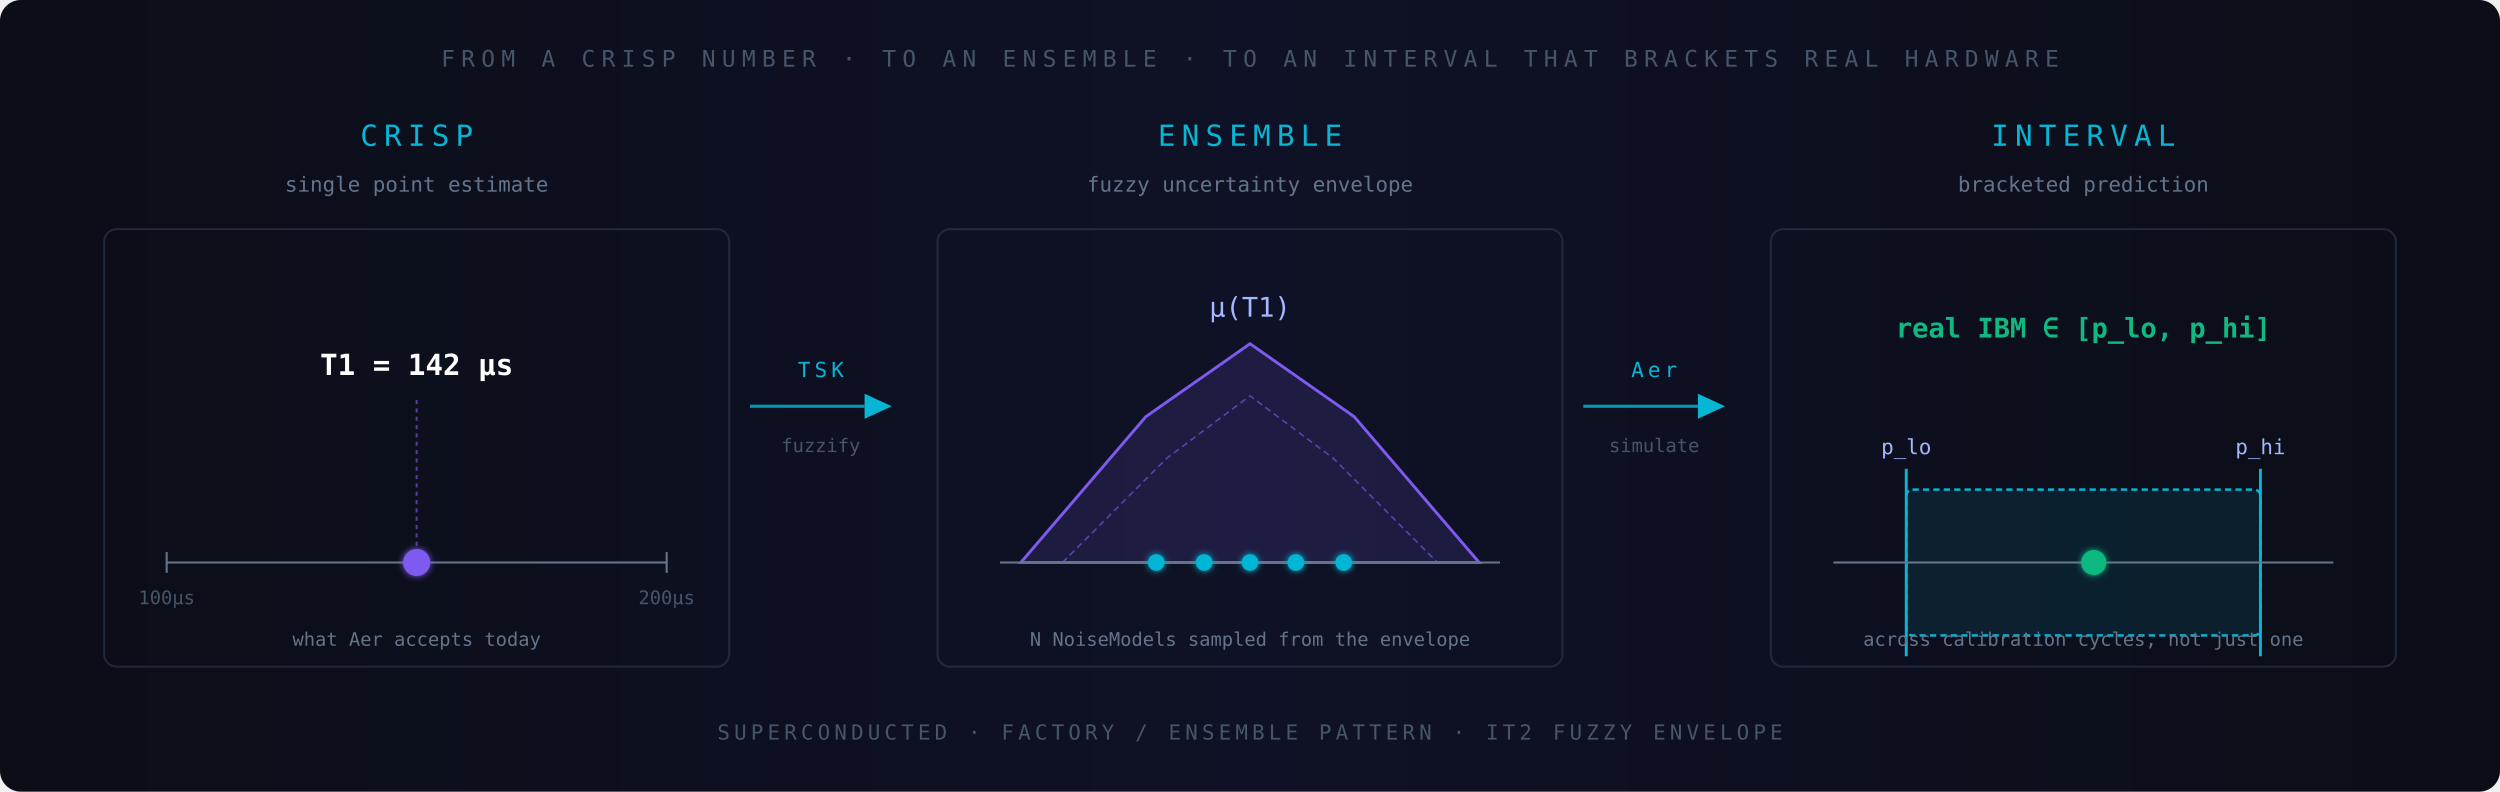
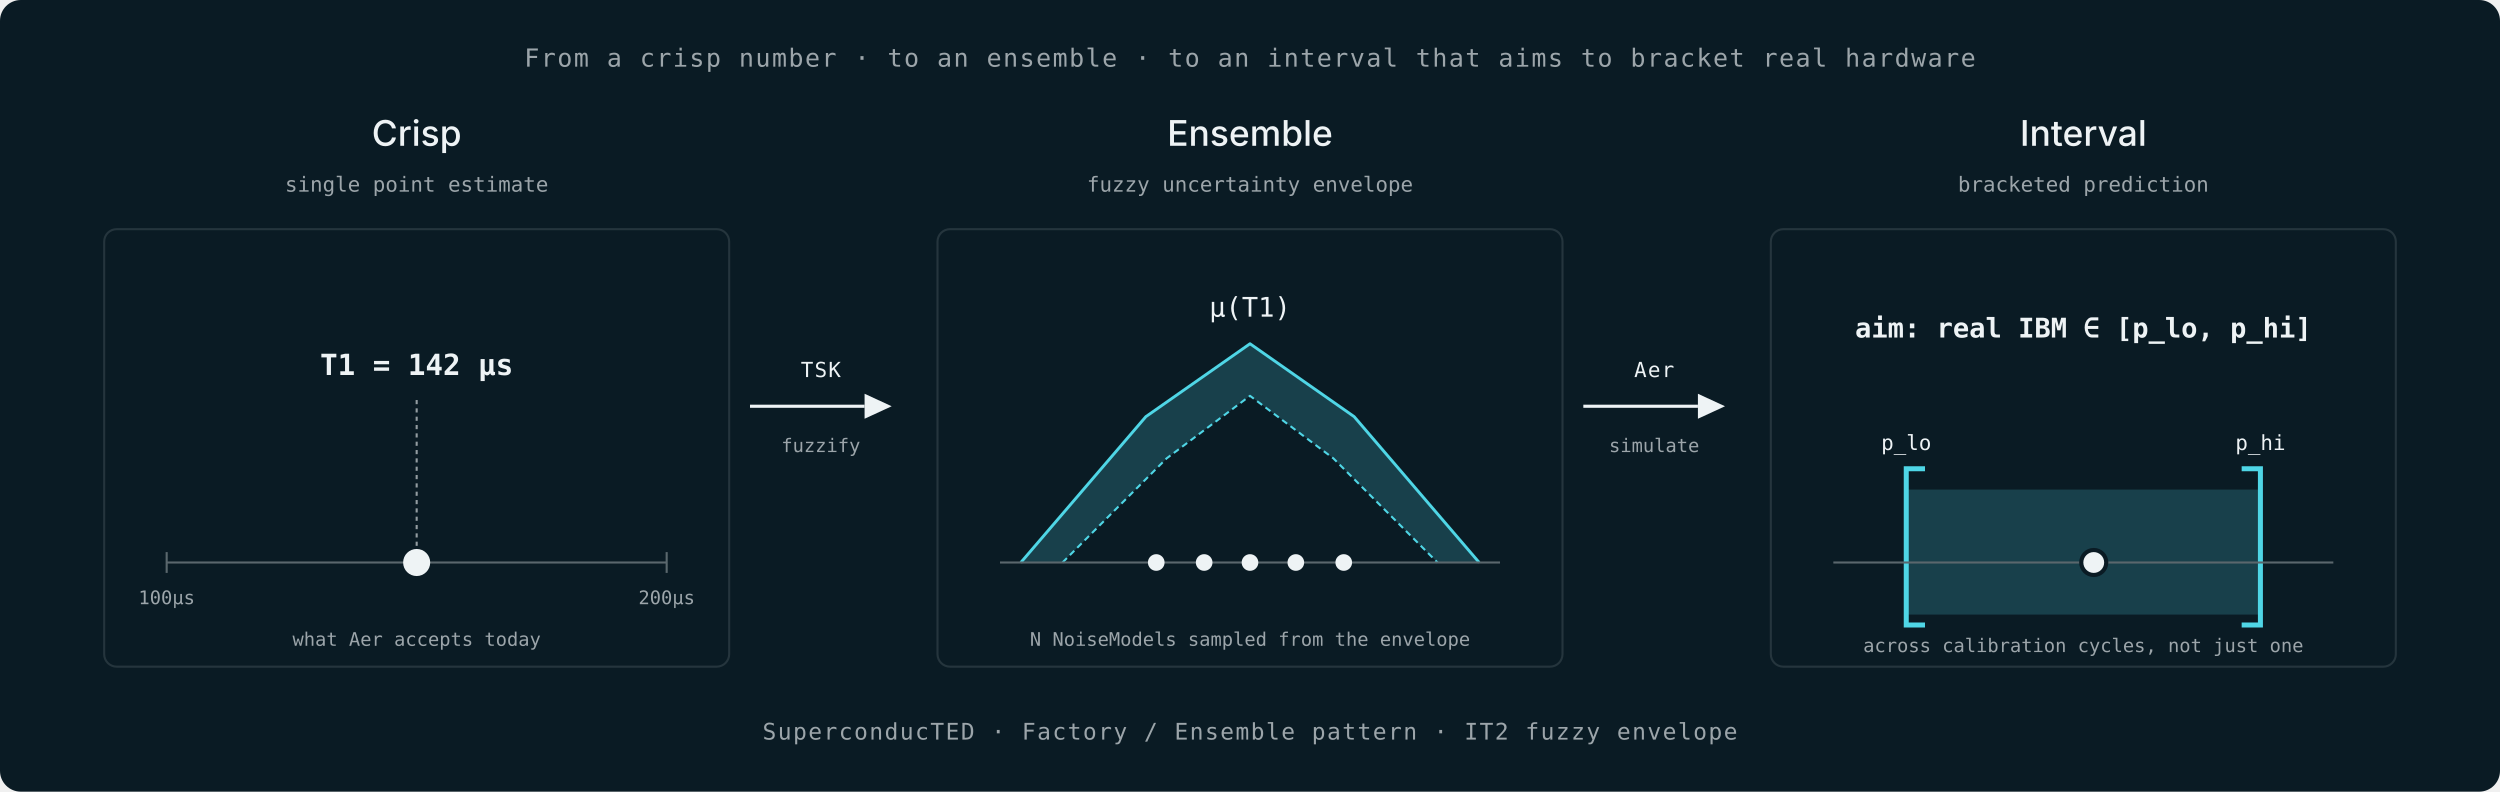
- <svg xmlns="http://www.w3.org/2000/svg" viewBox="0 0 1200 380" preserveAspectRatio="xMidYMid meet" role="img" aria-label="From crisp parameter to fuzzy ensemble to interval prediction">
-   <defs>
-     <linearGradient id="bg2" x1="0%" y1="0%" x2="100%" y2="0%">
-       <stop offset="0%" stop-color="#0b0d17" />
-       <stop offset="50%" stop-color="#0f1226" />
-       <stop offset="100%" stop-color="#0b0d17" />
-     </linearGradient>
-     <filter id="glow2" x="-50%" y="-50%" width="200%" height="200%">
-       <feGaussianBlur stdDeviation="1.6" result="b" />
-       <feMerge>
-         <feMergeNode in="b" />
-         <feMergeNode in="SourceGraphic" />
-       </feMerge>
-     </filter>
-   </defs>
-   <rect width="1200" height="380" fill="url(#bg2)" rx="10" />
-   <text x="600" y="32" text-anchor="middle" font-family="ui-monospace, 'JetBrains Mono', monospace" font-size="11" fill="#475569" letter-spacing="3">FROM A CRISP NUMBER  ·  TO AN ENSEMBLE  ·  TO AN INTERVAL THAT BRACKETS REAL HARDWARE</text>
+ <svg xmlns="http://www.w3.org/2000/svg" viewBox="0 0 1200 380" preserveAspectRatio="xMidYMid meet" role="img" aria-label="From a crisp parameter, through a fuzzy ensemble, to an interval that aims to bracket real hardware">
+   <rect width="1200" height="380" fill="#0A1B24" rx="10" />
+   <text x="600" y="32" text-anchor="middle" font-family="'Space Mono', ui-monospace, SFMono-Regular, Menlo, Consolas, monospace" font-size="12" fill="#9CA5AA" letter-spacing="0.7">From a crisp number  ·  to an ensemble  ·  to an interval that aims to bracket real hardware</text>
  <g transform="translate(50 70)">
-     <text x="150" y="0" text-anchor="middle" font-family="ui-monospace, 'JetBrains Mono', monospace" font-size="14" fill="#06b6d4" letter-spacing="3">CRISP</text>
-     <text x="150" y="22" text-anchor="middle" font-family="ui-monospace, 'JetBrains Mono', monospace" font-size="10" fill="#64748b">single point estimate</text>
-     <rect x="0" y="40" width="300" height="210" rx="6" fill="none" stroke="#1e293b" stroke-width="1" />
-     <line x1="30" y1="200" x2="270" y2="200" stroke="#64748b" stroke-width="1" />
-     <line x1="30" y1="195" x2="30" y2="205" stroke="#64748b" stroke-width="1" />
-     <line x1="270" y1="195" x2="270" y2="205" stroke="#64748b" stroke-width="1" />
-     <text x="30" y="220" text-anchor="middle" font-family="ui-monospace, 'JetBrains Mono', monospace" font-size="9" fill="#475569">100µs</text>
-     <text x="270" y="220" text-anchor="middle" font-family="ui-monospace, 'JetBrains Mono', monospace" font-size="9" fill="#475569">200µs</text>
-     <line x1="150" y1="200" x2="150" y2="120" stroke="#7f5af0" stroke-width="1" stroke-dasharray="2 2" opacity="0.6" />
-     <circle cx="150" cy="200" r="6.5" fill="#7f5af0" filter="url(#glow2)" />
-     <text x="150" y="110" text-anchor="middle" font-family="ui-monospace, 'JetBrains Mono', monospace" font-size="14" fill="#ffffff" font-weight="600">T1 = 142 µs</text>
-     <text x="150" y="240" text-anchor="middle" font-family="ui-monospace, 'JetBrains Mono', monospace" font-size="9" fill="#64748b">what Aer accepts today</text>
+     <text x="150" y="0" text-anchor="middle" font-family="'Space Grotesk', ui-sans-serif, system-ui, -apple-system, 'Segoe UI', sans-serif" font-size="17" font-weight="500" fill="#EEF3F5">Crisp</text>
+     <text x="150" y="22" text-anchor="middle" font-family="'Space Mono', ui-monospace, SFMono-Regular, Menlo, Consolas, monospace" font-size="10" fill="#9CA5AA">single point estimate</text>
+     <rect x="0" y="40" width="300" height="210" rx="6" fill="none" stroke="#25353D" stroke-width="1" />
+     <line x1="30" y1="200" x2="270" y2="200" stroke="#5A676D" stroke-width="1" />
+     <line x1="30" y1="195" x2="30" y2="205" stroke="#5A676D" stroke-width="1" />
+     <line x1="270" y1="195" x2="270" y2="205" stroke="#5A676D" stroke-width="1" />
+     <text x="30" y="220" text-anchor="middle" font-family="'Space Mono', ui-monospace, SFMono-Regular, Menlo, Consolas, monospace" font-size="9" fill="#9CA5AA">100µs</text>
+     <text x="270" y="220" text-anchor="middle" font-family="'Space Mono', ui-monospace, SFMono-Regular, Menlo, Consolas, monospace" font-size="9" fill="#9CA5AA">200µs</text>
+     <line x1="150" y1="200" x2="150" y2="120" stroke="#EEF3F5" stroke-width="1" stroke-dasharray="2 2" opacity="0.6" />
+     <circle cx="150" cy="200" r="6.5" fill="#EEF3F5" />
+     <text x="150" y="110" text-anchor="middle" font-family="'Space Mono', ui-monospace, SFMono-Regular, Menlo, Consolas, monospace" font-size="14" fill="#EEF3F5" font-weight="700">T1 = 142 µs</text>
+     <text x="150" y="240" text-anchor="middle" font-family="'Space Mono', ui-monospace, SFMono-Regular, Menlo, Consolas, monospace" font-size="9" fill="#9CA5AA">what Aer accepts today</text>
  </g>
  <g transform="translate(360 195)">
-     <line x1="0" y1="0" x2="55" y2="0" stroke="#06b6d4" stroke-width="1.5" opacity="0.8" />
-     <polygon points="55,-6 68,0 55,6" fill="#06b6d4" />
-     <text x="34" y="-14" text-anchor="middle" font-family="ui-monospace, 'JetBrains Mono', monospace" font-size="10" fill="#06b6d4" letter-spacing="2">TSK</text>
-     <text x="34" y="22" text-anchor="middle" font-family="ui-monospace, 'JetBrains Mono', monospace" font-size="9" fill="#475569">fuzzify</text>
+     <line x1="0" y1="0" x2="55" y2="0" stroke="#EEF3F5" stroke-width="1.5" />
+     <polygon points="55,-6 68,0 55,6" fill="#EEF3F5" />
+     <text x="34" y="-14" text-anchor="middle" font-family="'Space Mono', ui-monospace, SFMono-Regular, Menlo, Consolas, monospace" font-size="10" fill="#EEF3F5" letter-spacing="0.6">TSK</text>
+     <text x="34" y="22" text-anchor="middle" font-family="'Space Mono', ui-monospace, SFMono-Regular, Menlo, Consolas, monospace" font-size="9" fill="#9CA5AA">fuzzify</text>
  </g>
  <g transform="translate(450 70)">
-     <text x="150" y="0" text-anchor="middle" font-family="ui-monospace, 'JetBrains Mono', monospace" font-size="14" fill="#06b6d4" letter-spacing="3">ENSEMBLE</text>
-     <text x="150" y="22" text-anchor="middle" font-family="ui-monospace, 'JetBrains Mono', monospace" font-size="10" fill="#64748b">fuzzy uncertainty envelope</text>
-     <rect x="0" y="40" width="300" height="210" rx="6" fill="none" stroke="#1e293b" stroke-width="1" />
-     <path d="M 40 200 L 100 130 L 150 95 L 200 130 L 260 200 Z" fill="#7f5af0" fill-opacity="0.14" stroke="#7f5af0" stroke-width="1.4" />
-     <path d="M 60 200 L 110 150 L 150 120 L 190 150 L 240 200 Z" fill="none" stroke="#7f5af0" stroke-width="0.8" stroke-dasharray="3 2" opacity="0.6" />
-     <line x1="30" y1="200" x2="270" y2="200" stroke="#64748b" stroke-width="1" />
-     <g fill="#06b6d4" filter="url(#glow2)">
+     <text x="150" y="0" text-anchor="middle" font-family="'Space Grotesk', ui-sans-serif, system-ui, -apple-system, 'Segoe UI', sans-serif" font-size="17" font-weight="500" fill="#EEF3F5">Ensemble</text>
+     <text x="150" y="22" text-anchor="middle" font-family="'Space Mono', ui-monospace, SFMono-Regular, Menlo, Consolas, monospace" font-size="10" fill="#9CA5AA">fuzzy uncertainty envelope</text>
+     <rect x="0" y="40" width="300" height="210" rx="6" fill="none" stroke="#25353D" stroke-width="1" />
+     <path d="M 40 200 L 100 130 L 150 95 L 200 130 L 260 200 Z M 60 200 L 110 150 L 150 120 L 190 150 L 240 200 Z" fill="#18404B" fill-rule="evenodd" stroke="none" />
+     <path d="M 40 200 L 100 130 L 150 95 L 200 130 L 260 200" fill="none" stroke="#4FD6E6" stroke-width="1.4" stroke-linejoin="round" />
+     <path d="M 60 200 L 110 150 L 150 120 L 190 150 L 240 200" fill="none" stroke="#4FD6E6" stroke-width="1" stroke-dasharray="3 2" stroke-linejoin="round" />
+     <line x1="30" y1="200" x2="270" y2="200" stroke="#5A676D" stroke-width="1" />
+     <g fill="#EEF3F5">
      <circle cx="105" cy="200" r="4">
-         <animate attributeName="opacity" values="0.25;1;0.25" dur="2.6s" repeatCount="indefinite" />
+         <animate attributeName="opacity" values="0.3;1;0.3" dur="2.6s" repeatCount="indefinite" />
      </circle>
      <circle cx="128" cy="200" r="4">
-         <animate attributeName="opacity" values="0.25;1;0.25" dur="2.6s" begin="0.4s" repeatCount="indefinite" />
+         <animate attributeName="opacity" values="0.3;1;0.3" dur="2.6s" begin="0.4s" repeatCount="indefinite" />
      </circle>
      <circle cx="150" cy="200" r="4">
-         <animate attributeName="opacity" values="0.25;1;0.25" dur="2.6s" begin="0.8s" repeatCount="indefinite" />
+         <animate attributeName="opacity" values="0.3;1;0.3" dur="2.6s" begin="0.8s" repeatCount="indefinite" />
      </circle>
      <circle cx="172" cy="200" r="4">
-         <animate attributeName="opacity" values="0.25;1;0.25" dur="2.6s" begin="1.2s" repeatCount="indefinite" />
+         <animate attributeName="opacity" values="0.3;1;0.3" dur="2.6s" begin="1.2s" repeatCount="indefinite" />
      </circle>
      <circle cx="195" cy="200" r="4">
-         <animate attributeName="opacity" values="0.25;1;0.25" dur="2.6s" begin="1.6s" repeatCount="indefinite" />
+         <animate attributeName="opacity" values="0.3;1;0.3" dur="2.6s" begin="1.6s" repeatCount="indefinite" />
      </circle>
    </g>
-     <text x="150" y="82" text-anchor="middle" font-family="ui-monospace, 'JetBrains Mono', monospace" font-size="13" fill="#a3b8ff">μ(T1)</text>
-     <text x="150" y="240" text-anchor="middle" font-family="ui-monospace, 'JetBrains Mono', monospace" font-size="9" fill="#64748b">N NoiseModels sampled from the envelope</text>
+     <text x="150" y="82" text-anchor="middle" font-family="'Space Mono', ui-monospace, SFMono-Regular, Menlo, Consolas, monospace" font-size="13" fill="#EEF3F5">μ(T1)</text>
+     <text x="150" y="240" text-anchor="middle" font-family="'Space Mono', ui-monospace, SFMono-Regular, Menlo, Consolas, monospace" font-size="9" fill="#9CA5AA">N NoiseModels sampled from the envelope</text>
  </g>
  <g transform="translate(760 195)">
-     <line x1="0" y1="0" x2="55" y2="0" stroke="#06b6d4" stroke-width="1.5" opacity="0.8" />
-     <polygon points="55,-6 68,0 55,6" fill="#06b6d4" />
-     <text x="34" y="-14" text-anchor="middle" font-family="ui-monospace, 'JetBrains Mono', monospace" font-size="10" fill="#06b6d4" letter-spacing="2">Aer</text>
-     <text x="34" y="22" text-anchor="middle" font-family="ui-monospace, 'JetBrains Mono', monospace" font-size="9" fill="#475569">simulate</text>
+     <line x1="0" y1="0" x2="55" y2="0" stroke="#EEF3F5" stroke-width="1.5" />
+     <polygon points="55,-6 68,0 55,6" fill="#EEF3F5" />
+     <text x="34" y="-14" text-anchor="middle" font-family="'Space Mono', ui-monospace, SFMono-Regular, Menlo, Consolas, monospace" font-size="10" fill="#EEF3F5" letter-spacing="0.6">Aer</text>
+     <text x="34" y="22" text-anchor="middle" font-family="'Space Mono', ui-monospace, SFMono-Regular, Menlo, Consolas, monospace" font-size="9" fill="#9CA5AA">simulate</text>
  </g>
  <g transform="translate(850 70)">
-     <text x="150" y="0" text-anchor="middle" font-family="ui-monospace, 'JetBrains Mono', monospace" font-size="14" fill="#06b6d4" letter-spacing="3">INTERVAL</text>
-     <text x="150" y="22" text-anchor="middle" font-family="ui-monospace, 'JetBrains Mono', monospace" font-size="10" fill="#64748b">bracketed prediction</text>
-     <rect x="0" y="40" width="300" height="210" rx="6" fill="none" stroke="#1e293b" stroke-width="1" />
-     <rect x="65" y="165" width="170" height="70" fill="#06b6d4" fill-opacity="0.10" stroke="#06b6d4" stroke-width="1.2" stroke-dasharray="3 2" rx="3" />
-     <line x1="65" y1="155" x2="65" y2="245" stroke="#06b6d4" stroke-width="1.4" />
-     <line x1="235" y1="155" x2="235" y2="245" stroke="#06b6d4" stroke-width="1.4" />
-     <text x="65" y="148" text-anchor="middle" font-family="ui-monospace, 'JetBrains Mono', monospace" font-size="10" fill="#a3b8ff">p_lo</text>
-     <text x="235" y="148" text-anchor="middle" font-family="ui-monospace, 'JetBrains Mono', monospace" font-size="10" fill="#a3b8ff">p_hi</text>
-     <line x1="30" y1="200" x2="270" y2="200" stroke="#64748b" stroke-width="1" />
-     <circle cx="155" cy="200" r="6" fill="#10b981" filter="url(#glow2)">
-       <animate attributeName="opacity" values="0.4;1;0.4" dur="2.2s" repeatCount="indefinite" />
+     <text x="150" y="0" text-anchor="middle" font-family="'Space Grotesk', ui-sans-serif, system-ui, -apple-system, 'Segoe UI', sans-serif" font-size="17" font-weight="500" fill="#EEF3F5">Interval</text>
+     <text x="150" y="22" text-anchor="middle" font-family="'Space Mono', ui-monospace, SFMono-Regular, Menlo, Consolas, monospace" font-size="10" fill="#9CA5AA">bracketed prediction</text>
+     <rect x="0" y="40" width="300" height="210" rx="6" fill="none" stroke="#25353D" stroke-width="1" />
+     <rect x="65" y="165" width="170" height="60" fill="#18404B" />
+     <path d="M 74 155 L 65 155 L 65 230 L 74 230" fill="none" stroke="#4FD6E6" stroke-width="2.4" stroke-linejoin="miter" />
+     <path d="M 226 155 L 235 155 L 235 230 L 226 230" fill="none" stroke="#4FD6E6" stroke-width="2.4" stroke-linejoin="miter" />
+     <text x="65" y="146" text-anchor="middle" font-family="'Space Mono', ui-monospace, SFMono-Regular, Menlo, Consolas, monospace" font-size="10" fill="#EEF3F5">p_lo</text>
+     <text x="235" y="146" text-anchor="middle" font-family="'Space Mono', ui-monospace, SFMono-Regular, Menlo, Consolas, monospace" font-size="10" fill="#EEF3F5">p_hi</text>
+     <line x1="30" y1="200" x2="270" y2="200" stroke="#5A676D" stroke-width="1" />
+     <circle cx="155" cy="200" r="6" fill="#EEF3F5" stroke="#0A1B24" stroke-width="2">
+       <animate attributeName="opacity" values="0.55;1;0.55" dur="2.2s" repeatCount="indefinite" />
      <animate attributeName="cx" values="140;170;140" dur="6s" repeatCount="indefinite" />
    </circle>
-     <text x="150" y="92" text-anchor="middle" font-family="ui-monospace, 'JetBrains Mono', monospace" font-size="13" fill="#10b981" font-weight="600">real IBM ∈ [p_lo, p_hi]</text>
-     <text x="150" y="240" text-anchor="middle" font-family="ui-monospace, 'JetBrains Mono', monospace" font-size="9" fill="#64748b">across calibration cycles, not just one</text>
+     <text x="150" y="92" text-anchor="middle" font-family="'Space Mono', ui-monospace, SFMono-Regular, Menlo, Consolas, monospace" font-size="13" fill="#EEF3F5" font-weight="700">aim: real IBM ∈ [p_lo, p_hi]</text>
+     <text x="150" y="243" text-anchor="middle" font-family="'Space Mono', ui-monospace, SFMono-Regular, Menlo, Consolas, monospace" font-size="9" fill="#9CA5AA">across calibration cycles, not just one</text>
  </g>
-   <text x="600" y="355" text-anchor="middle" font-family="ui-monospace, 'JetBrains Mono', monospace" font-size="10" fill="#475569" letter-spacing="2">SUPERCONDUCTED  ·  FACTORY / ENSEMBLE PATTERN  ·  IT2 FUZZY ENVELOPE</text>
+   <text x="600" y="355" text-anchor="middle" font-family="'Space Mono', ui-monospace, SFMono-Regular, Menlo, Consolas, monospace" font-size="11" fill="#9CA5AA" letter-spacing="0.7">SuperconducTED  ·  Factory / Ensemble pattern  ·  IT2 fuzzy envelope</text>
</svg>
